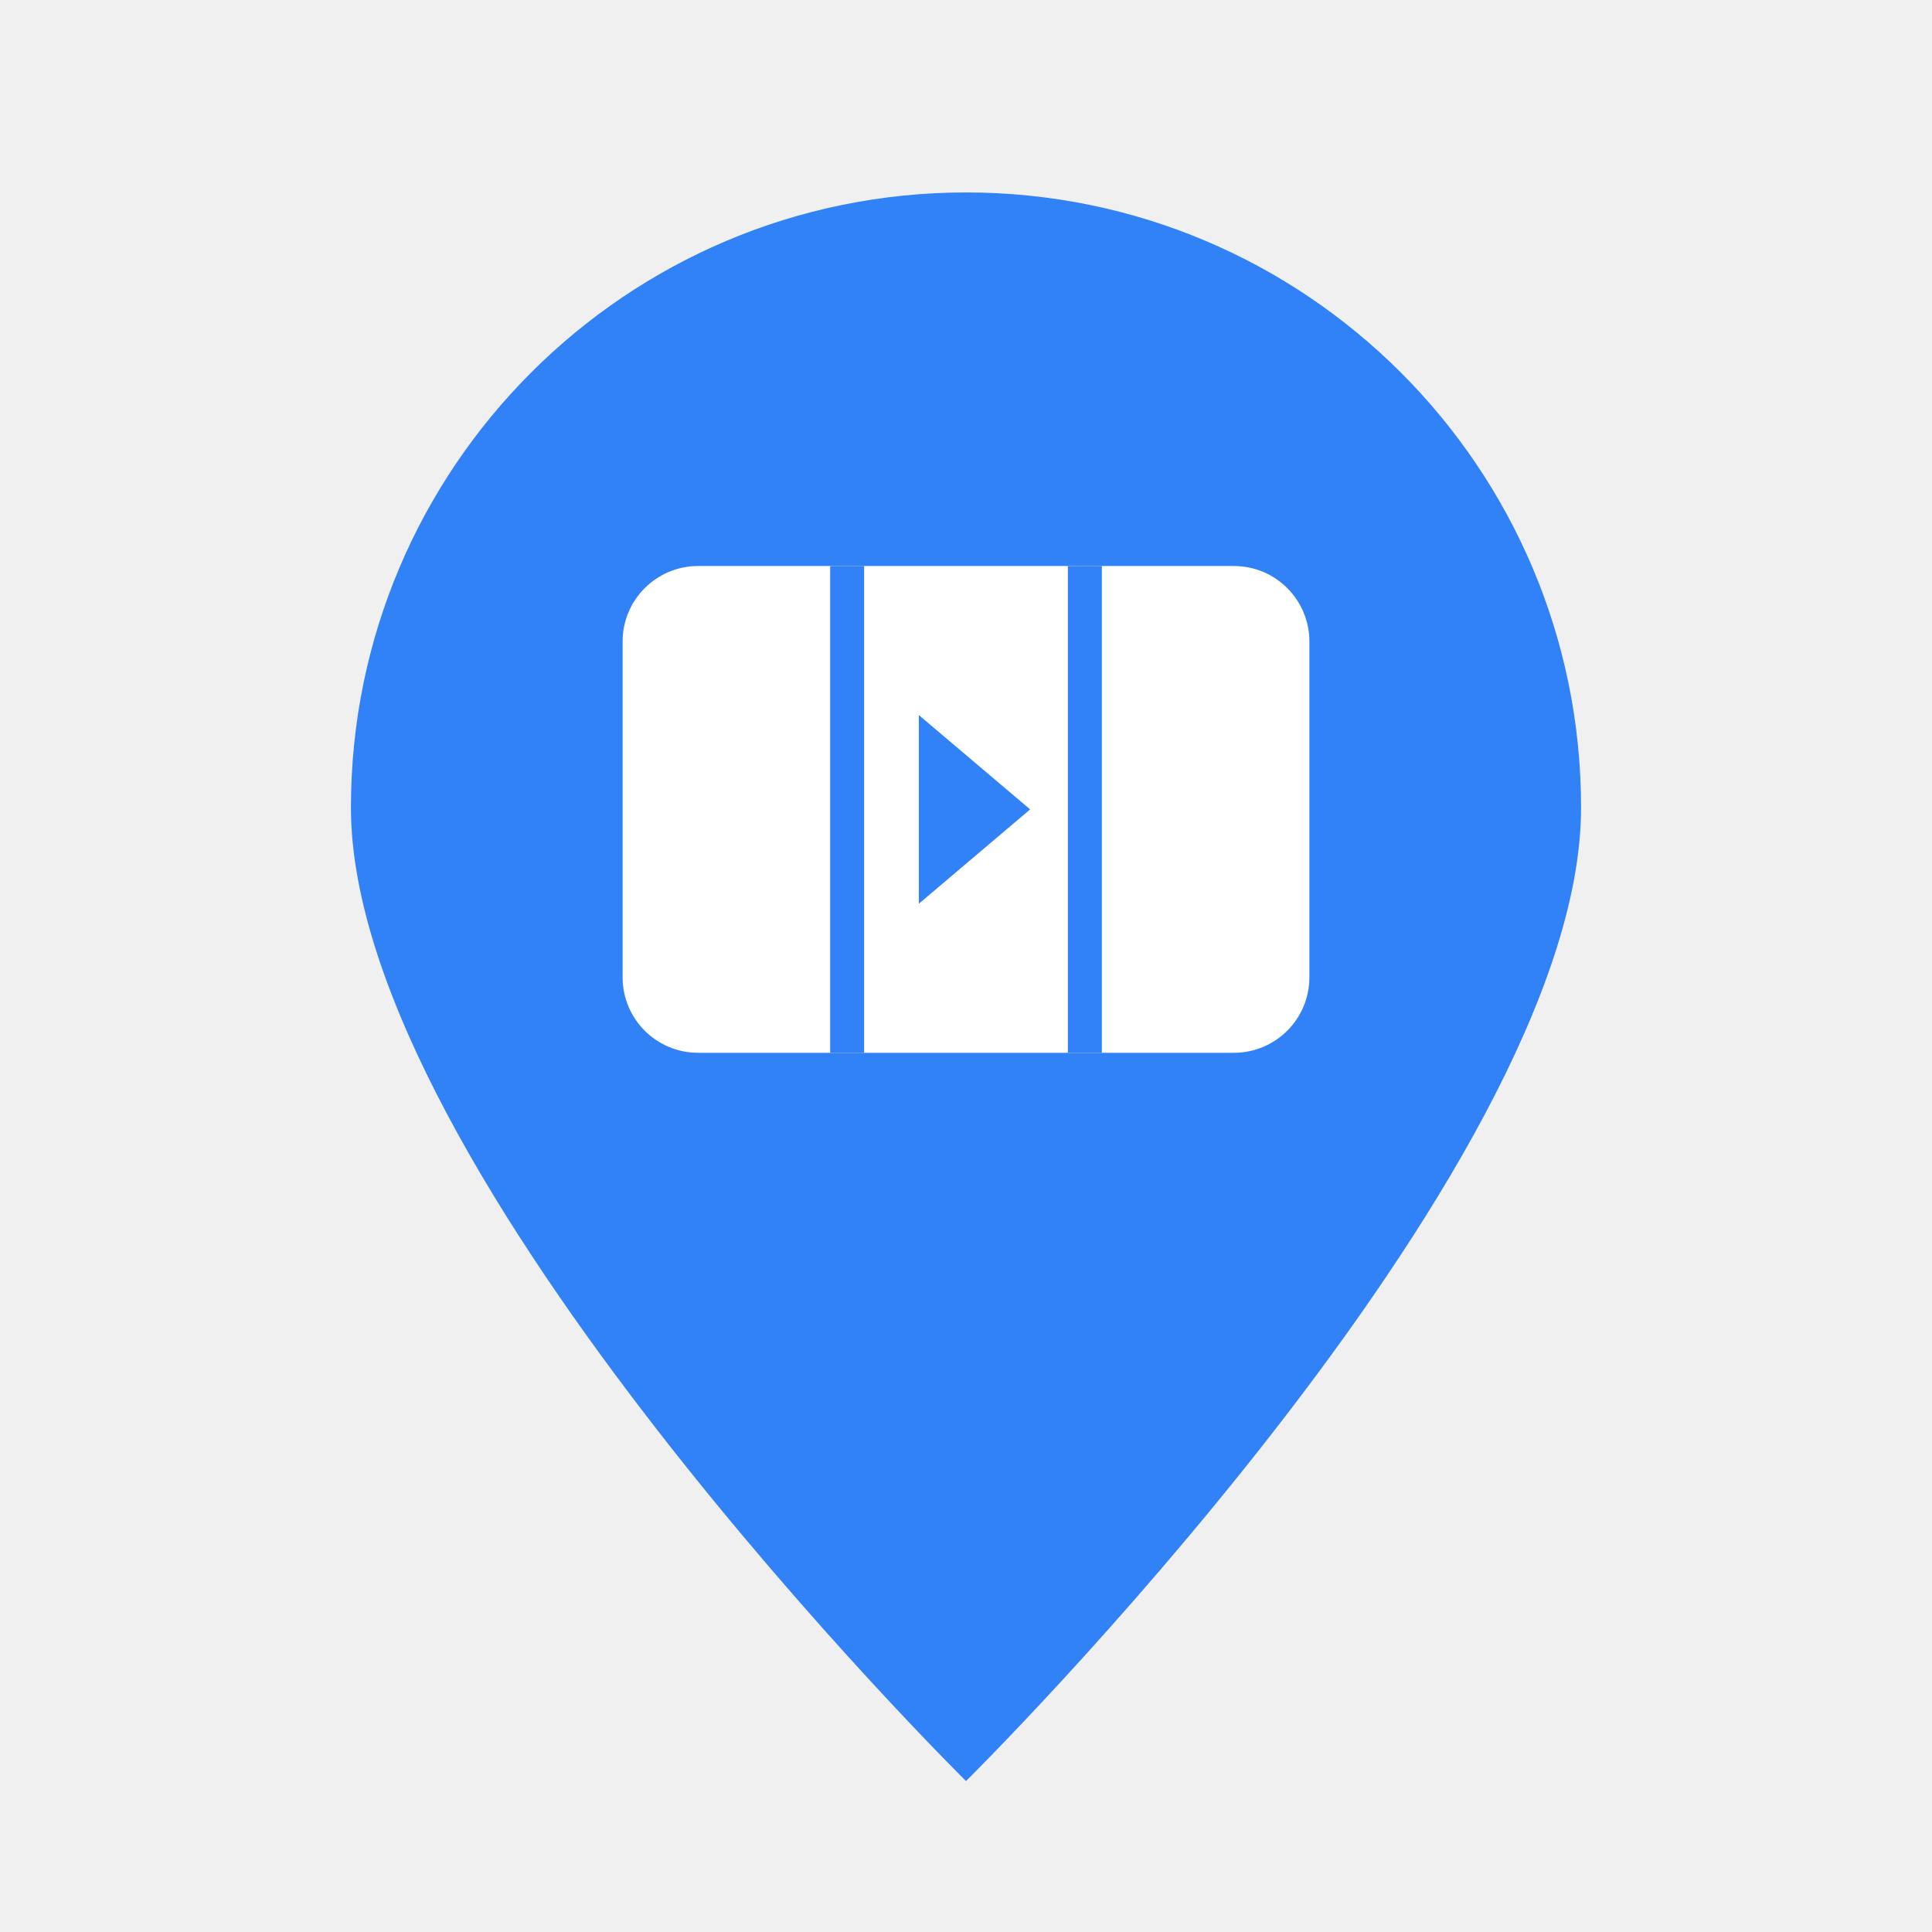
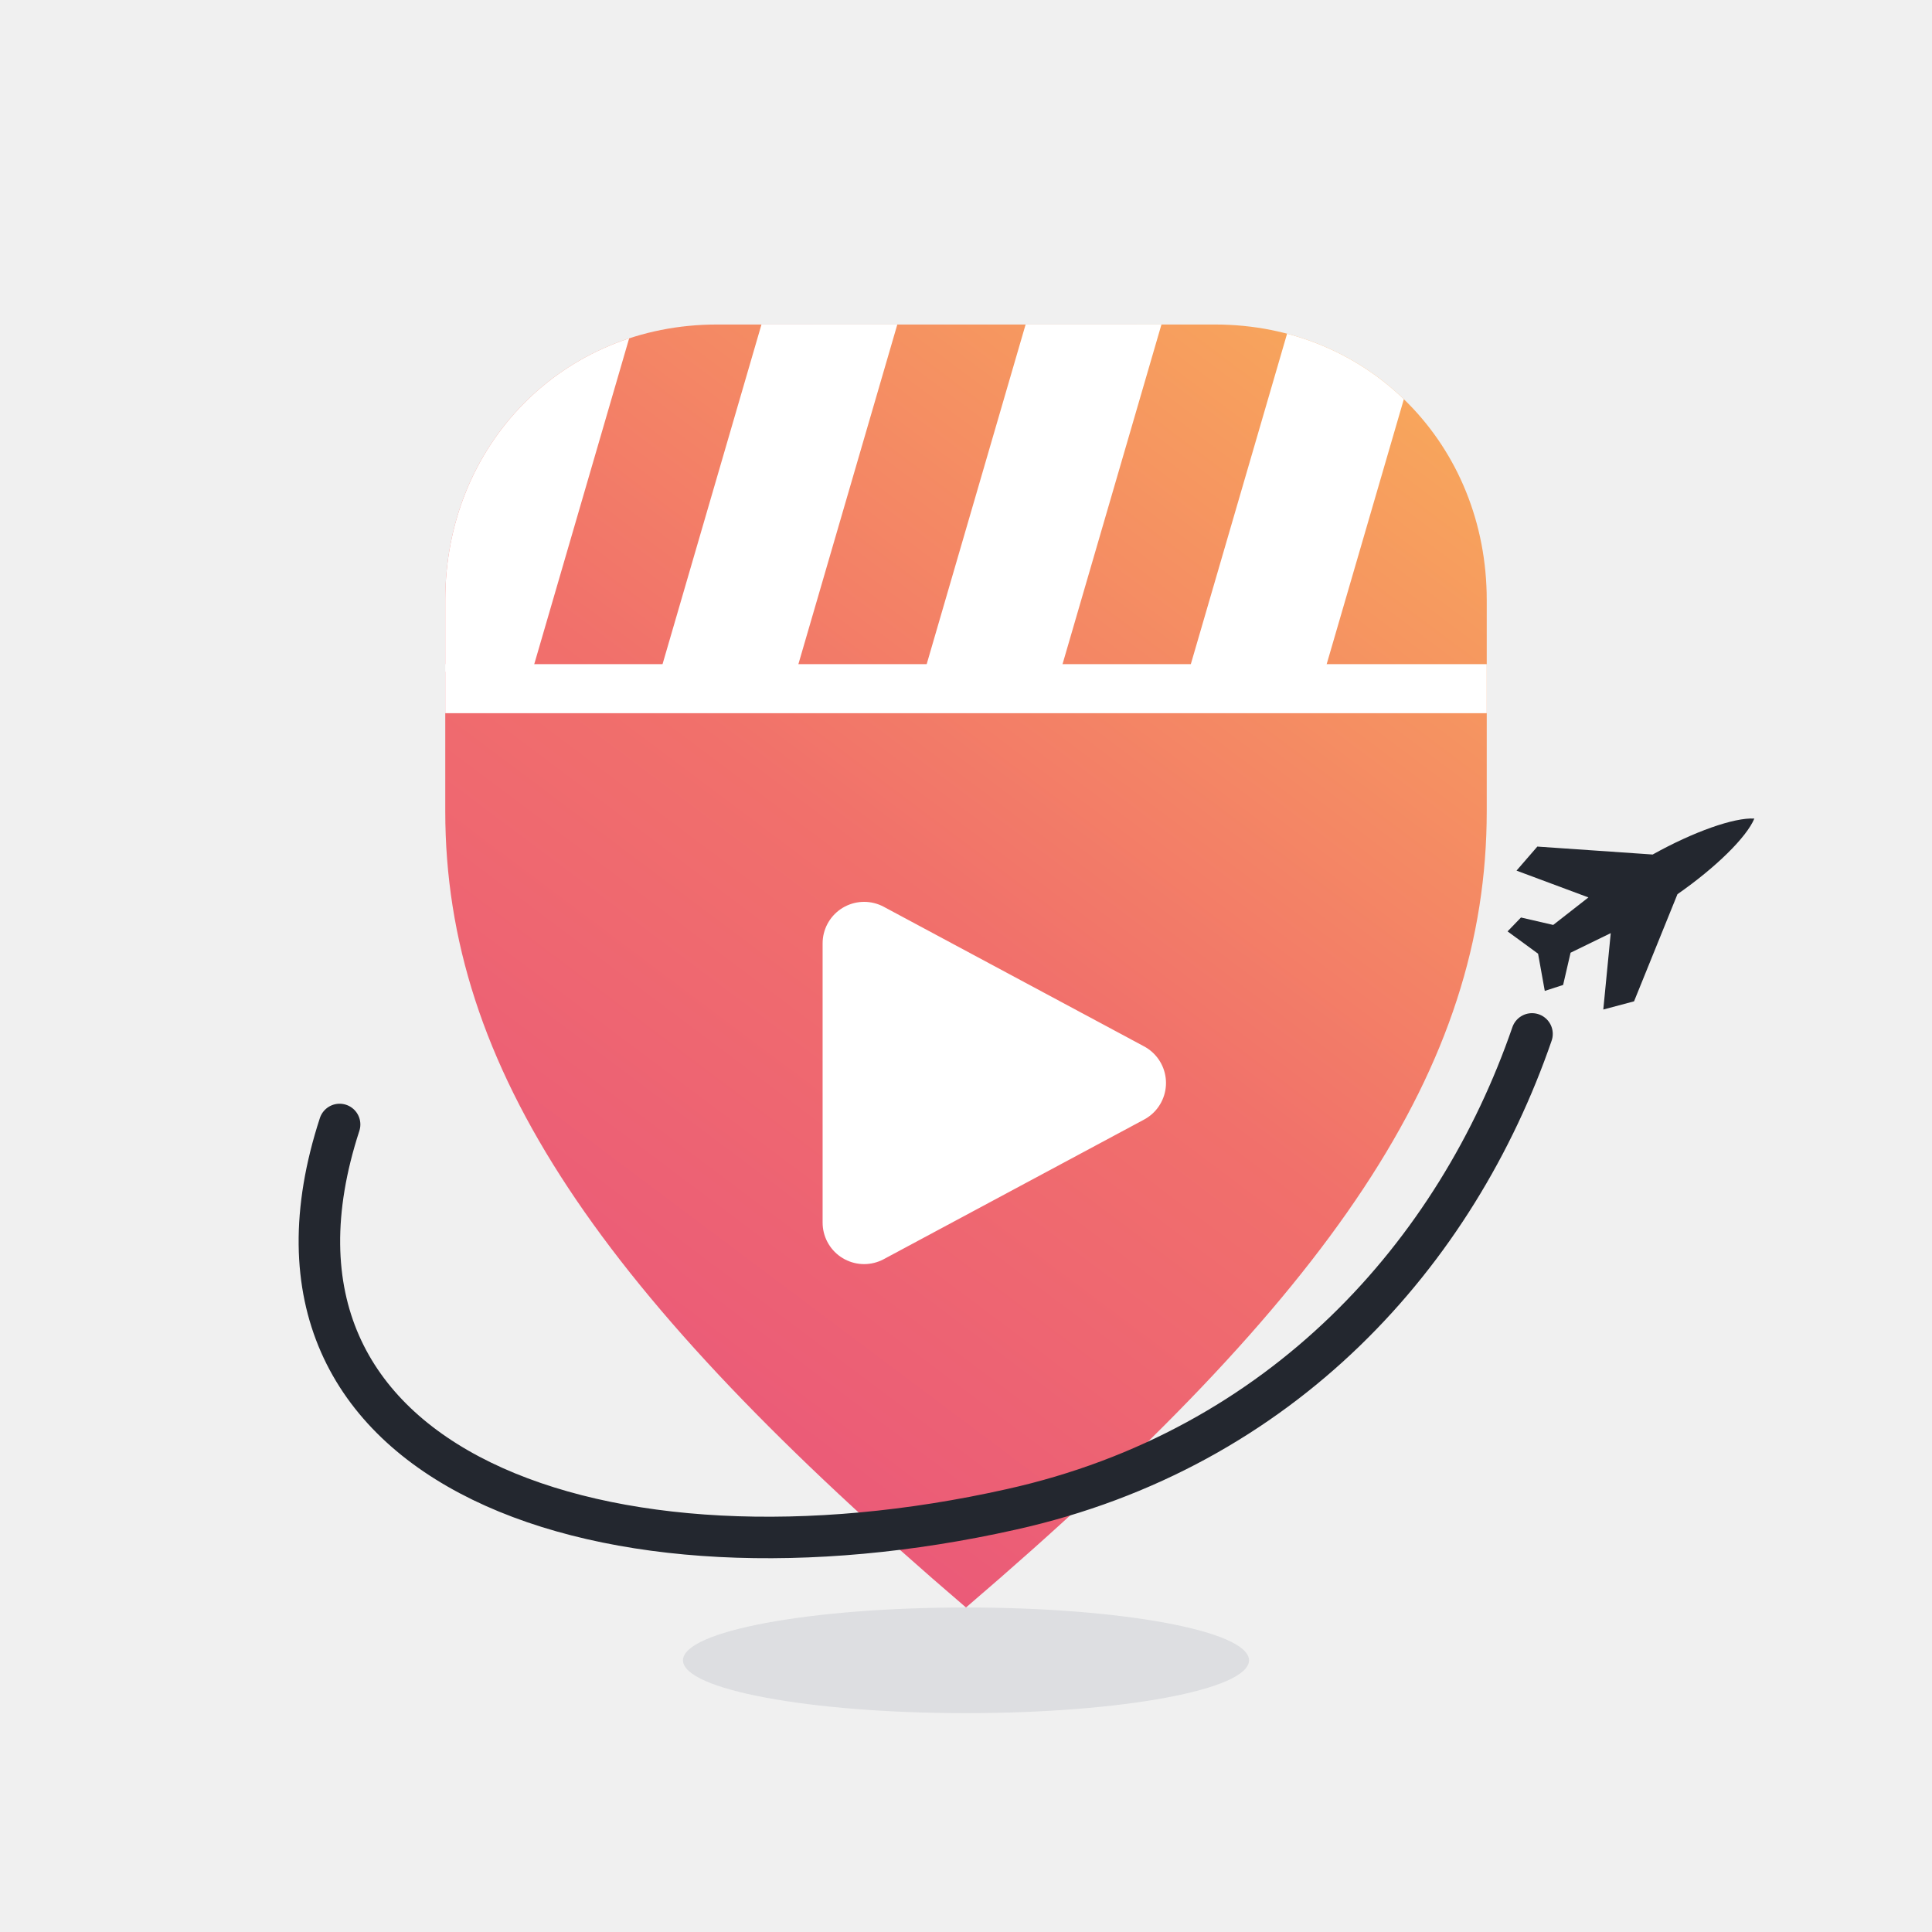
<svg xmlns="http://www.w3.org/2000/svg" width="1024" height="1024" viewBox="0 0 1024 1024" fill="none">
-   <path d="M512 944C512 944 838 622 838 428A326 326 0 1 0 186 428C186 622 512 944 512 944Z" fill="#3182F6" />
-   <rect x="330" y="300" width="364" height="258" rx="40" fill="#FFFFFF" />
-   <rect x="440" y="300" width="18" height="258" fill="#3182F6" />
-   <rect x="566" y="300" width="18" height="258" fill="#3182F6" />
-   <path d="M487 379L546 429L487 479V379Z" fill="#3182F6" />
+   <defs>
+     <linearGradient id="pinGradient" x1="280" y1="840" x2="760" y2="200" gradientUnits="userSpaceOnUse">
+       <stop offset="0" stop-color="#E8517E" />
+       <stop offset="0.52" stop-color="#F1706B" />
+       <stop offset="1" stop-color="#F8A85B" />
+     </linearGradient>
+     <path id="pinShape" d="M512 852C706 686 788 566 788 430L788 318C788 236 726 172 644 172L380 172C298 172 236 236 236 318L236 430C236 566 318 686 512 852Z" />
+     <clipPath id="pinClip">
+       <use href="#pinShape" />
+     </clipPath>
+   </defs>
+   <ellipse cx="512" cy="880" rx="150" ry="28" fill="#C9CCD1" opacity="0.5" />
+   <use href="#pinShape" fill="url(#pinGradient)" />
+   <g clip-path="url(#pinClip)">
+     <path d="M210 356H282L342 150H270Z" fill="#FFFFFF" />
+     <path d="M350 356H422L482 150H410Z" fill="#FFFFFF" />
+     <path d="M490 356H562L622 150H550Z" fill="#FFFFFF" />
+     <path d="M630 356H702L762 150H690Z" fill="#FFFFFF" />
+     <rect x="220" y="352" width="584" height="26" fill="#FFFFFF" />
+   </g>
+   <path d="M458 500L458 648L596 574Z" fill="#FFFFFF" stroke="#FFFFFF" stroke-width="44" stroke-linejoin="round" />
+   <path d="M180 596C120 780 322 848 536 800C680 768 772 664 812 548" stroke="#23272F" stroke-width="22" stroke-linecap="round" fill="none" />
+   <g transform="translate(872 470) rotate(-32) scale(0.62)">
+     <path d="M110 0C96 -10 60 -18 20 -20L-60 -78L-86 -70L-46 -18L-84 -14L-104 -34L-120 -30L-108 0L-120 30L-104 34L-84 14L-46 18L-86 70L-60 78L20 20C60 18 96 10 110 0Z" fill="#23272F" />
+   </g>
</svg>
